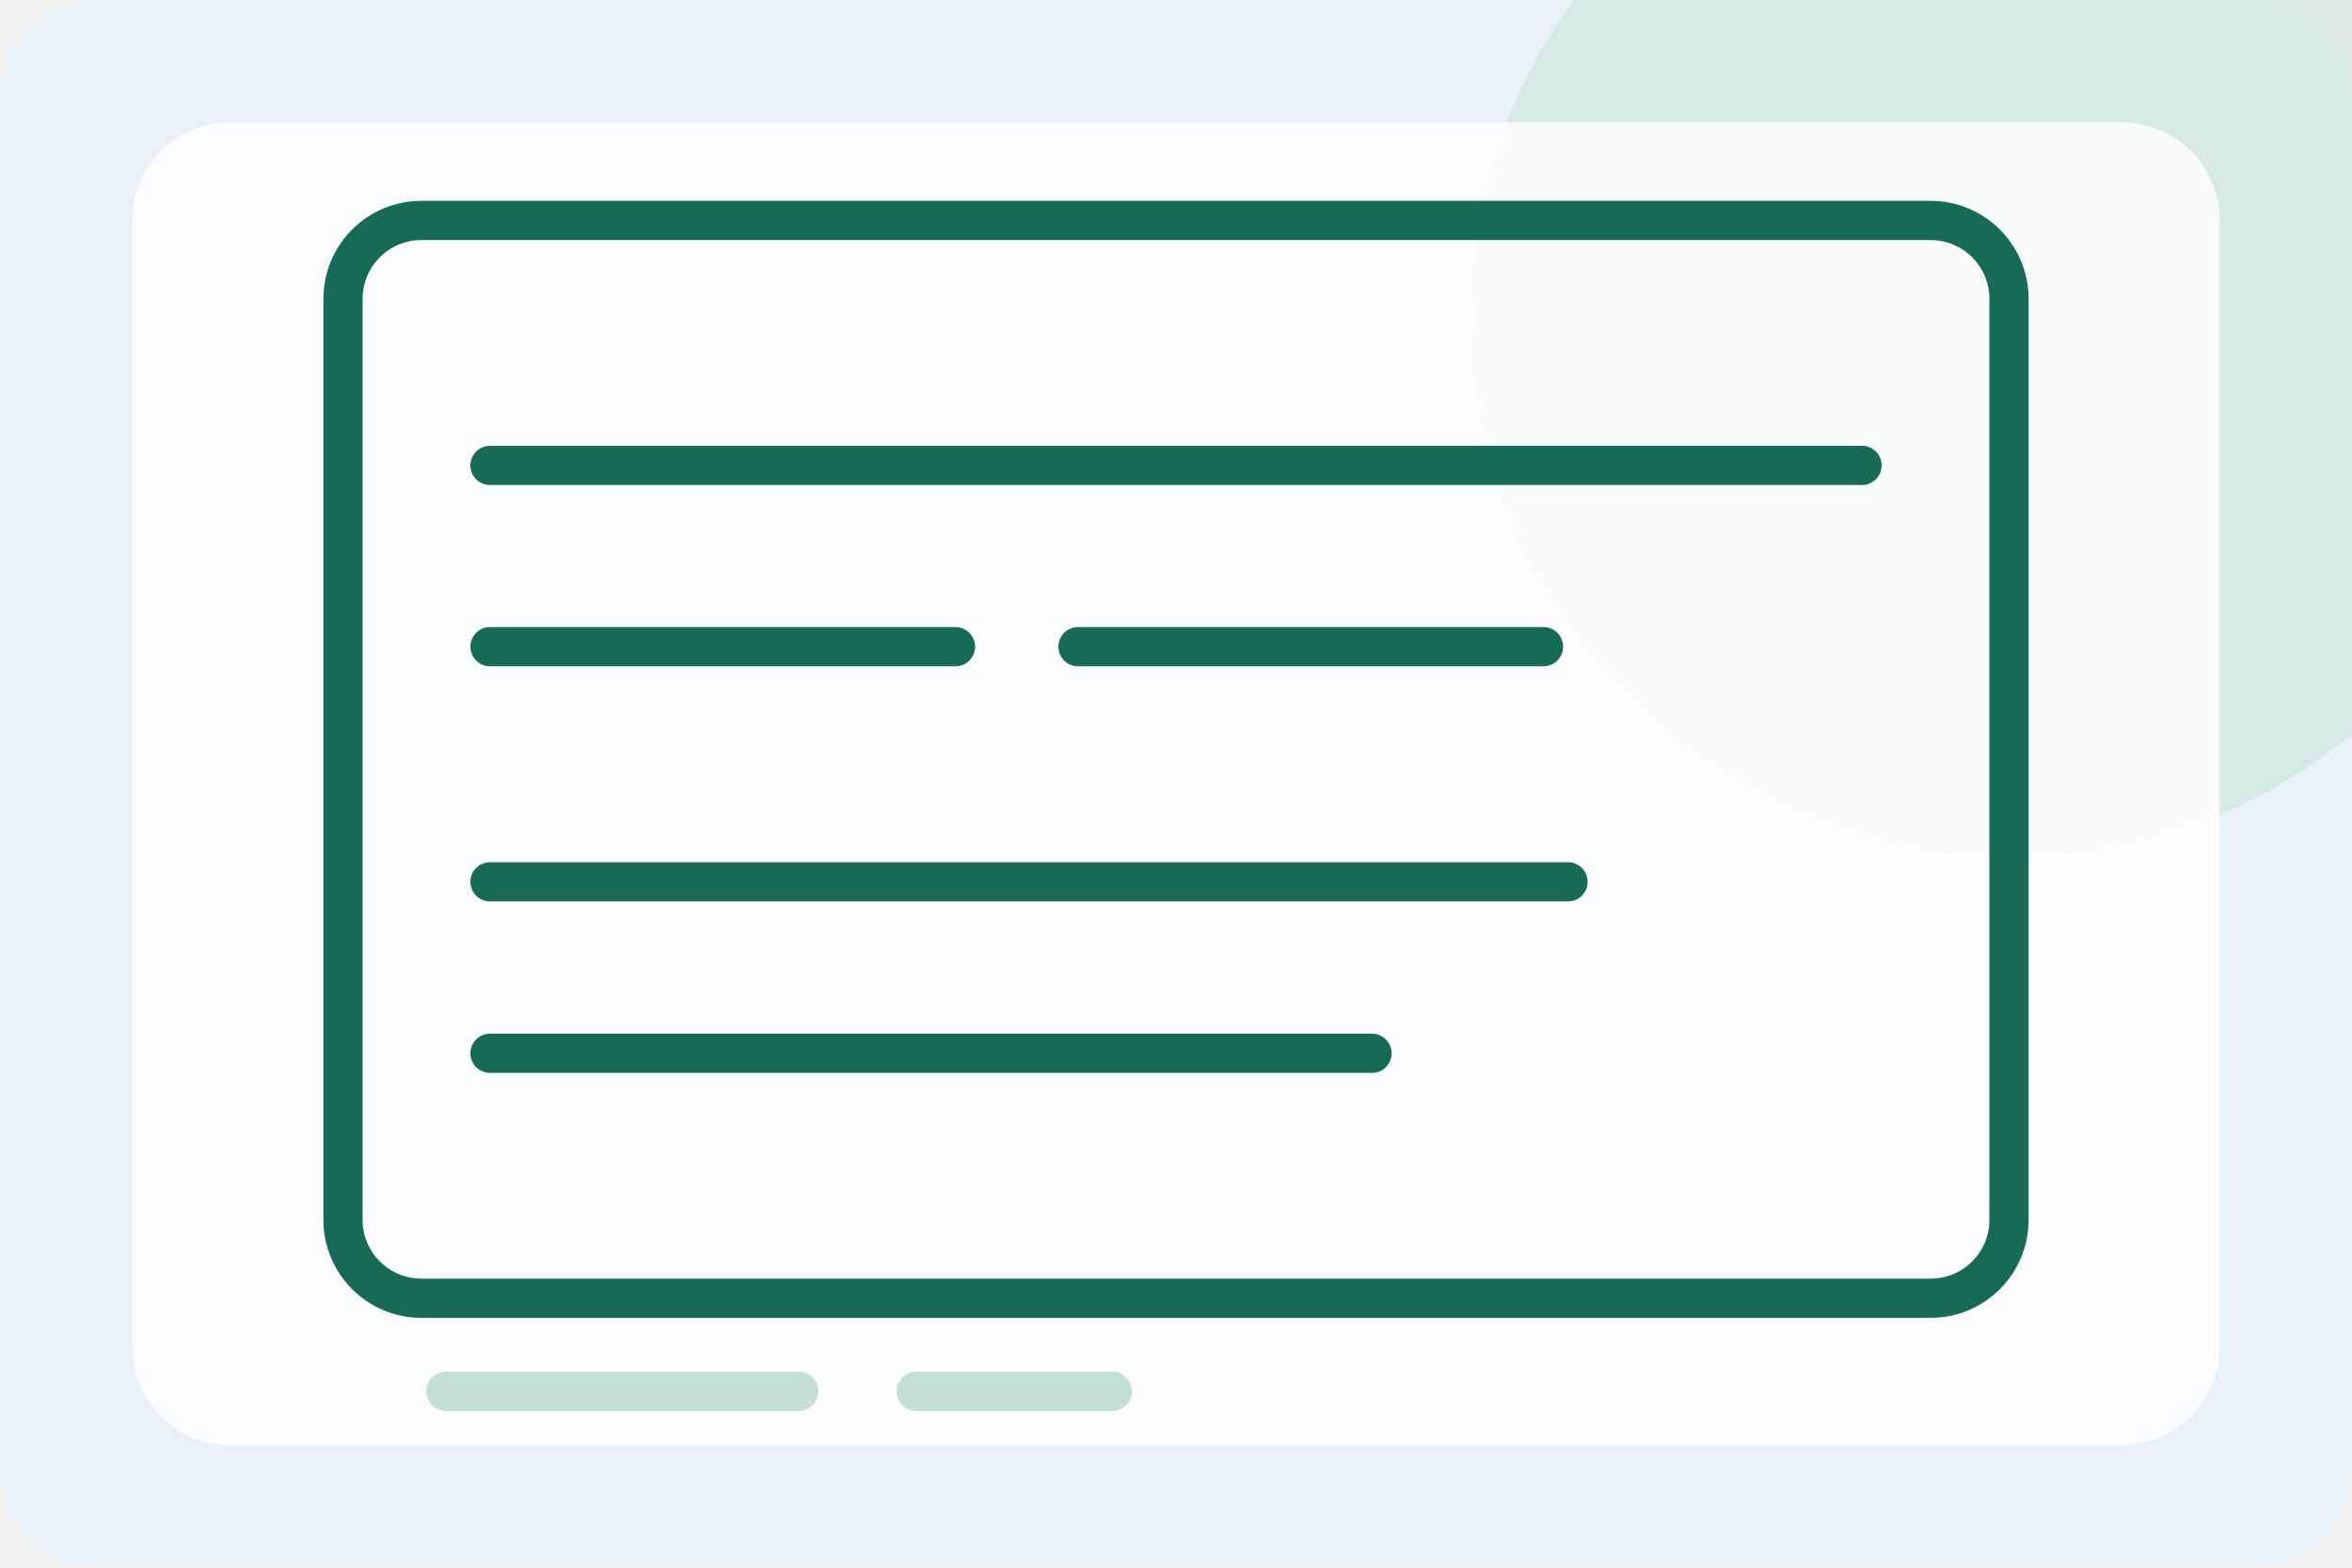
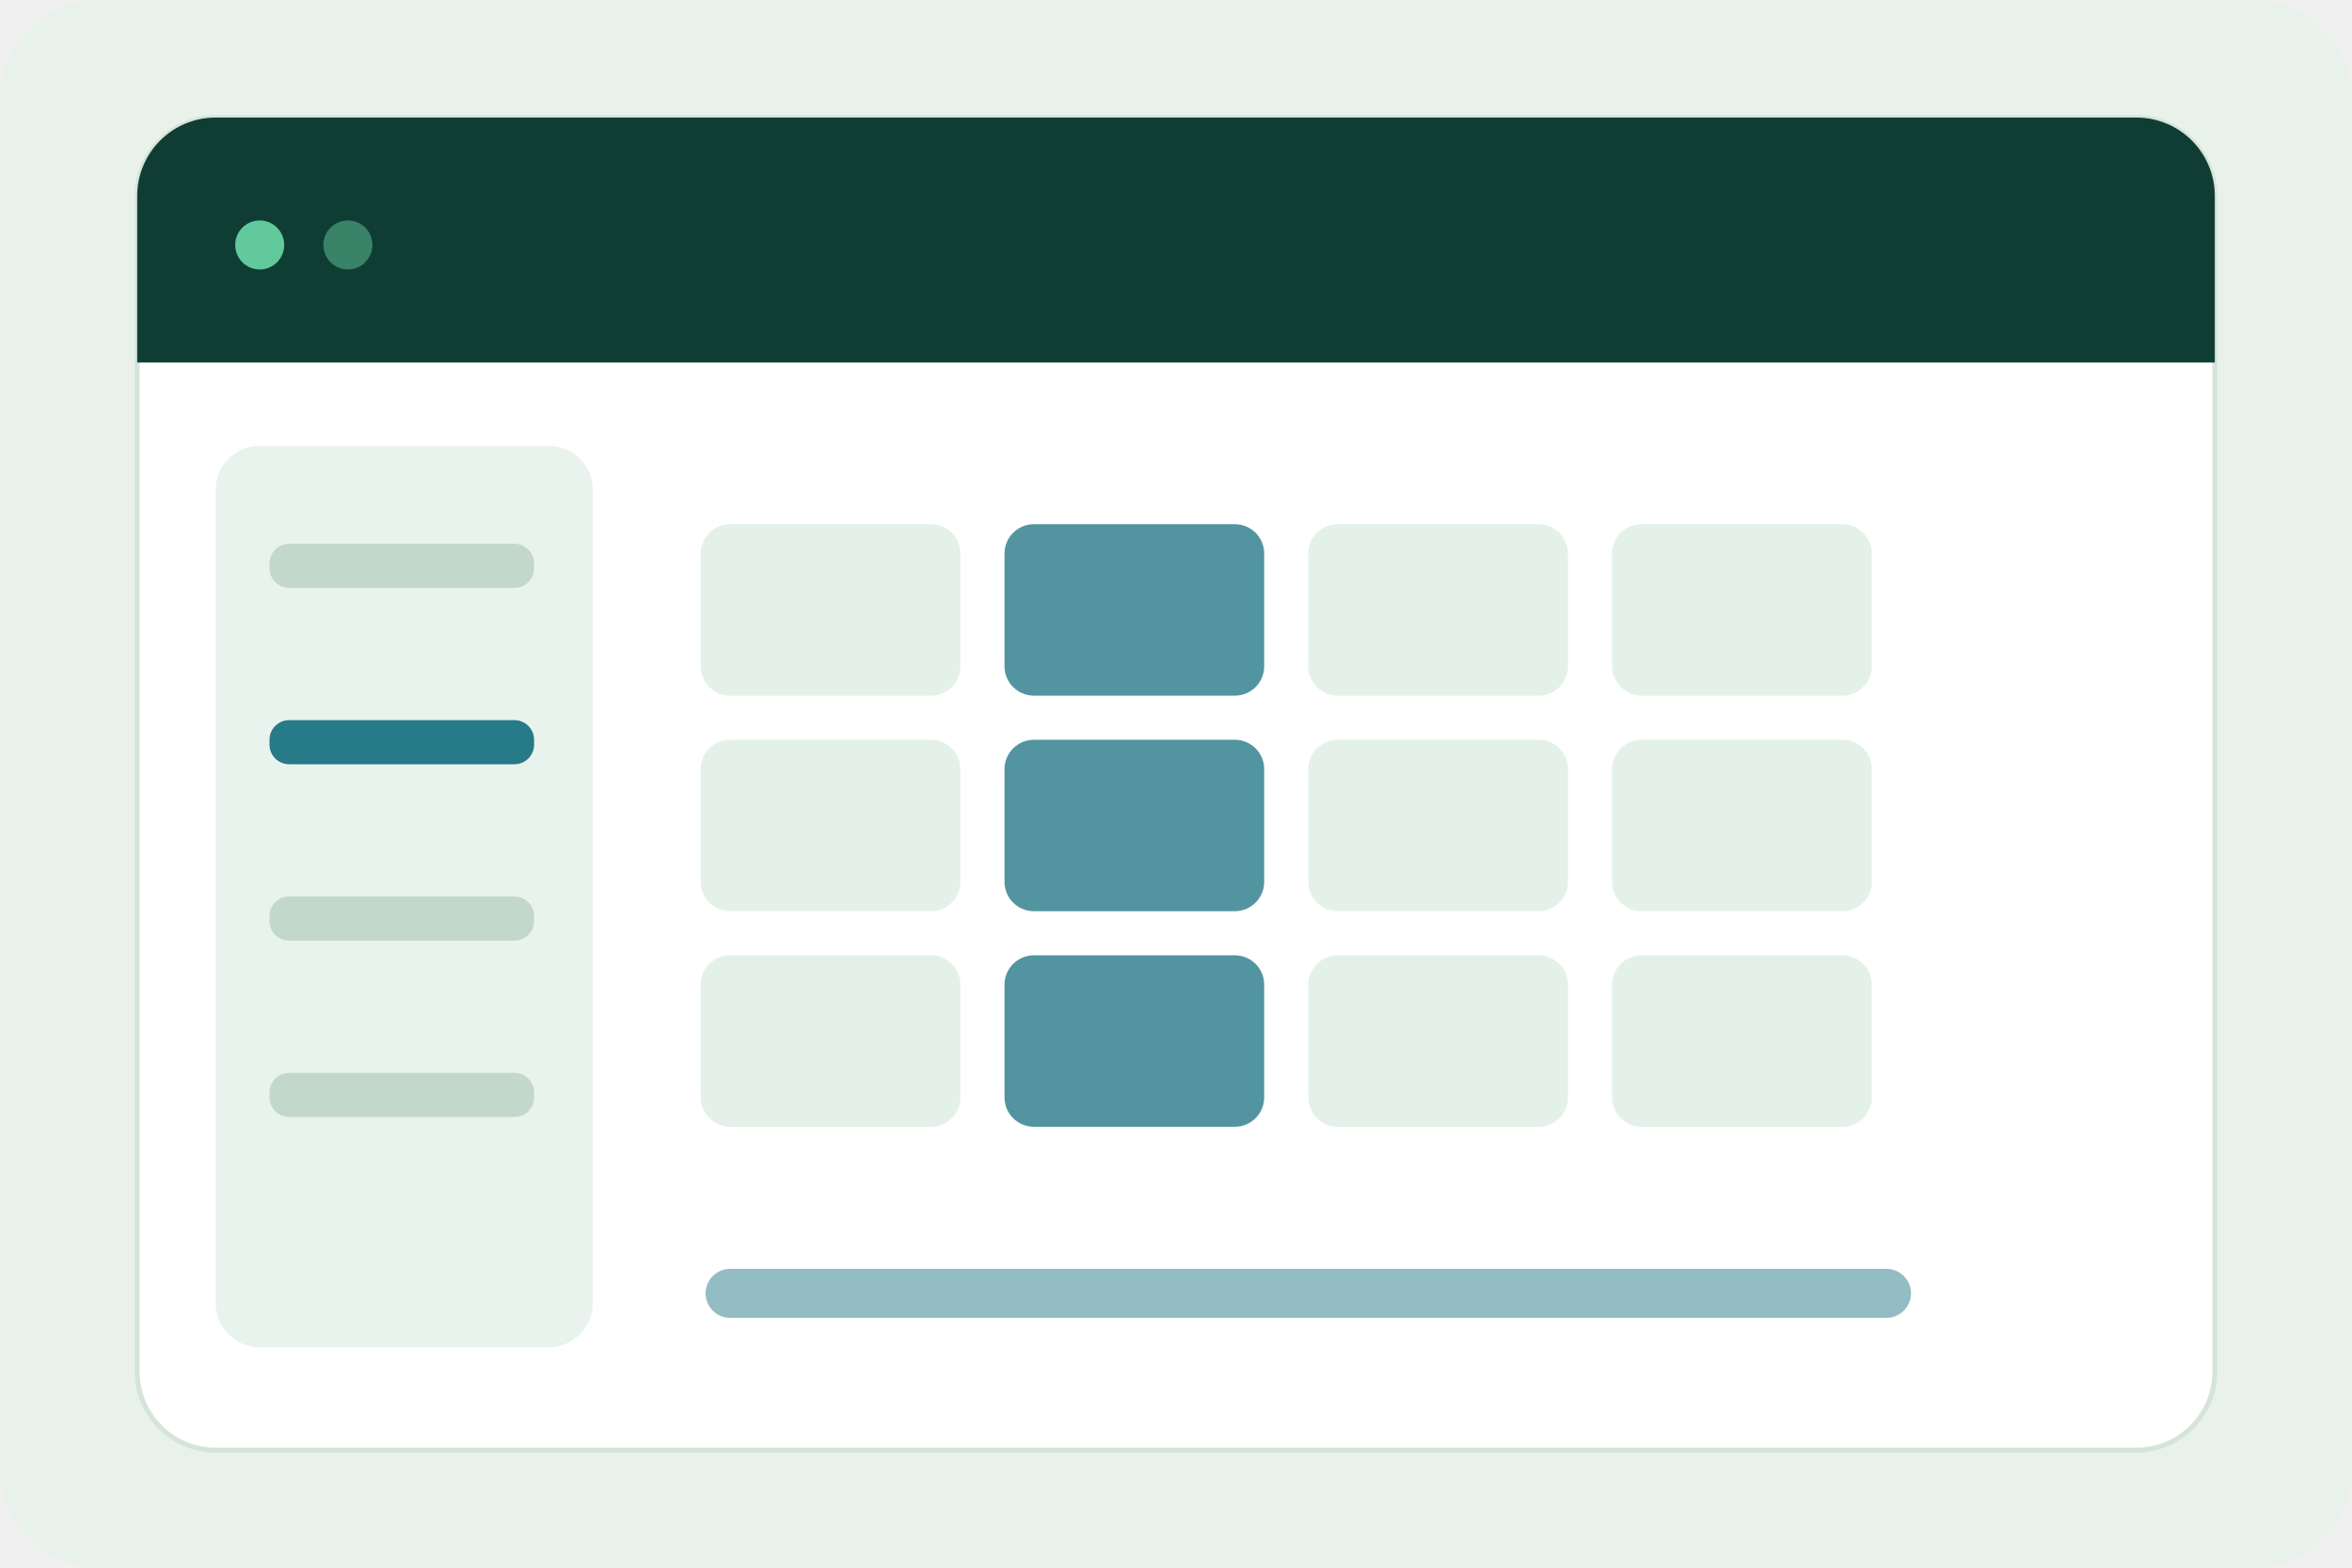
<svg xmlns="http://www.w3.org/2000/svg" width="480" height="320" viewBox="0 0 480 320">
-   <rect width="480" height="320" rx="20" fill="#e8f1f7" />
-   <circle cx="410" cy="65" r="110" fill="#c5e2d3" opacity=".5" />
-   <rect x="27" y="25" width="426" height="270" rx="20" fill="#fff" opacity=".8" />
-   <g stroke="#176a55" stroke-width="8" stroke-linejoin="round" stroke-linecap="round" fill="none">
-     <rect x="70" y="45" width="340" height="220" rx="16" />
-     <path d="M100 95h280M100 132h95M220 132h95M100 180h220M100 215h180" />
-   </g>
-   <g fill="#c3dfd1">
-     <rect x="87" y="280" width="80" height="8" rx="4" />
-     <rect x="183" y="280" width="48" height="8" rx="4" />
-   </g>
+   <rect width="480" height="320" rx="20" fill="#E8F2EB" />
+   <rect x="28" y="24" width="424" height="272" rx="16" fill="#fff" stroke="#D5E4DA" />
+   <path d="M44 24h392a16 16 0 0 1 16 16v34H28V40a16 16 0 0 1 16-16" fill="#103D33" />
+   <circle cx="53" cy="50" r="5" fill="#62C99D" />
+   <circle cx="71" cy="50" r="5" fill="#62C99D" opacity=".5" />
+   <rect x="44" y="91" width="77" height="184" rx="9" fill="#E9F3ED" />
+   <rect x="55" y="111" width="54" height="9" rx="4" fill="#C2D8CB" />
+   <rect x="55" y="147" width="54" height="9" rx="4" fill="#277A88" />
+   <rect x="55" y="183" width="54" height="9" rx="4" fill="#C2D8CB" />
+   <rect x="55" y="219" width="54" height="9" rx="4" fill="#C2D8CB" />
+   <rect x="143" y="107" width="53" height="35" rx="6" fill="#DDEDE4" opacity=".8" />
+   <rect x="205" y="107" width="53" height="35" rx="6" fill="#277A88" opacity=".8" />
+   <rect x="267" y="107" width="53" height="35" rx="6" fill="#DDEDE4" opacity=".8" />
+   <rect x="329" y="107" width="53" height="35" rx="6" fill="#DDEDE4" opacity=".8" />
+   <rect x="143" y="151" width="53" height="35" rx="6" fill="#DDEDE4" opacity=".8" />
+   <rect x="205" y="151" width="53" height="35" rx="6" fill="#277A88" opacity=".8" />
+   <rect x="267" y="151" width="53" height="35" rx="6" fill="#DDEDE4" opacity=".8" />
+   <rect x="329" y="151" width="53" height="35" rx="6" fill="#DDEDE4" opacity=".8" />
+   <rect x="143" y="195" width="53" height="35" rx="6" fill="#DDEDE4" opacity=".8" />
+   <rect x="205" y="195" width="53" height="35" rx="6" fill="#277A88" opacity=".8" />
+   <rect x="267" y="195" width="53" height="35" rx="6" fill="#DDEDE4" opacity=".8" />
+   <rect x="329" y="195" width="53" height="35" rx="6" fill="#DDEDE4" opacity=".8" />
+   <rect x="144" y="259" width="246" height="10" rx="5" fill="#277A88" opacity=".5" />
</svg>
